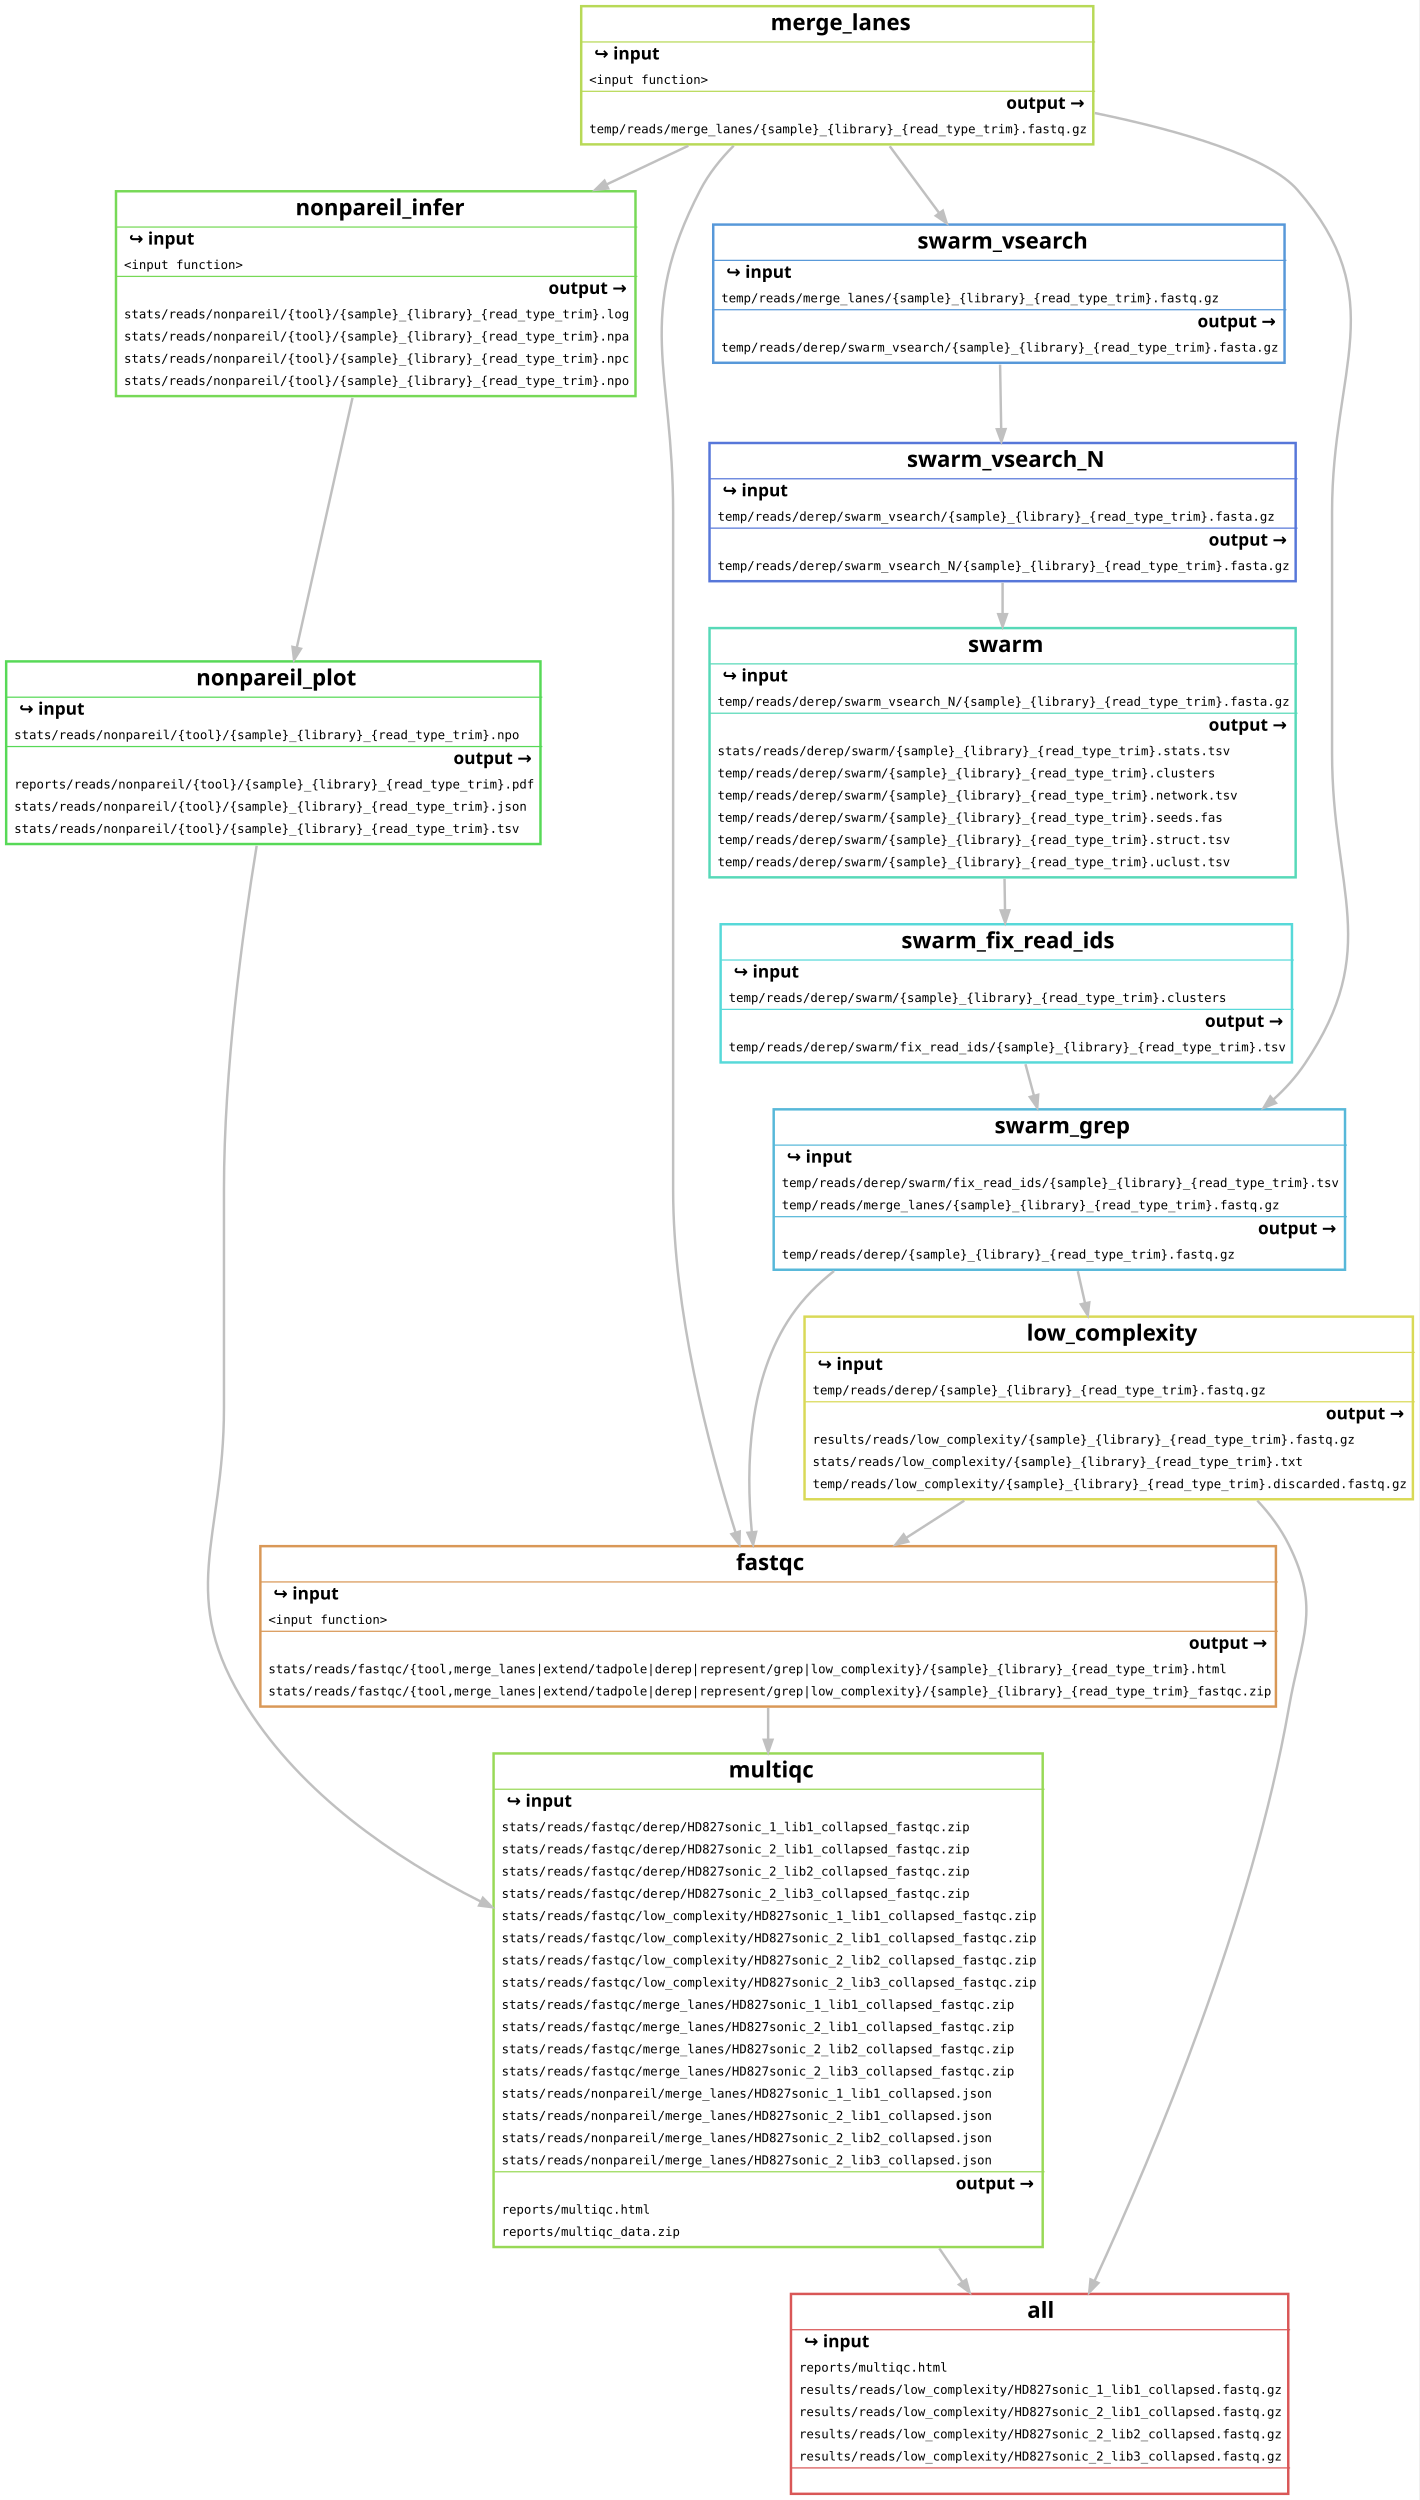
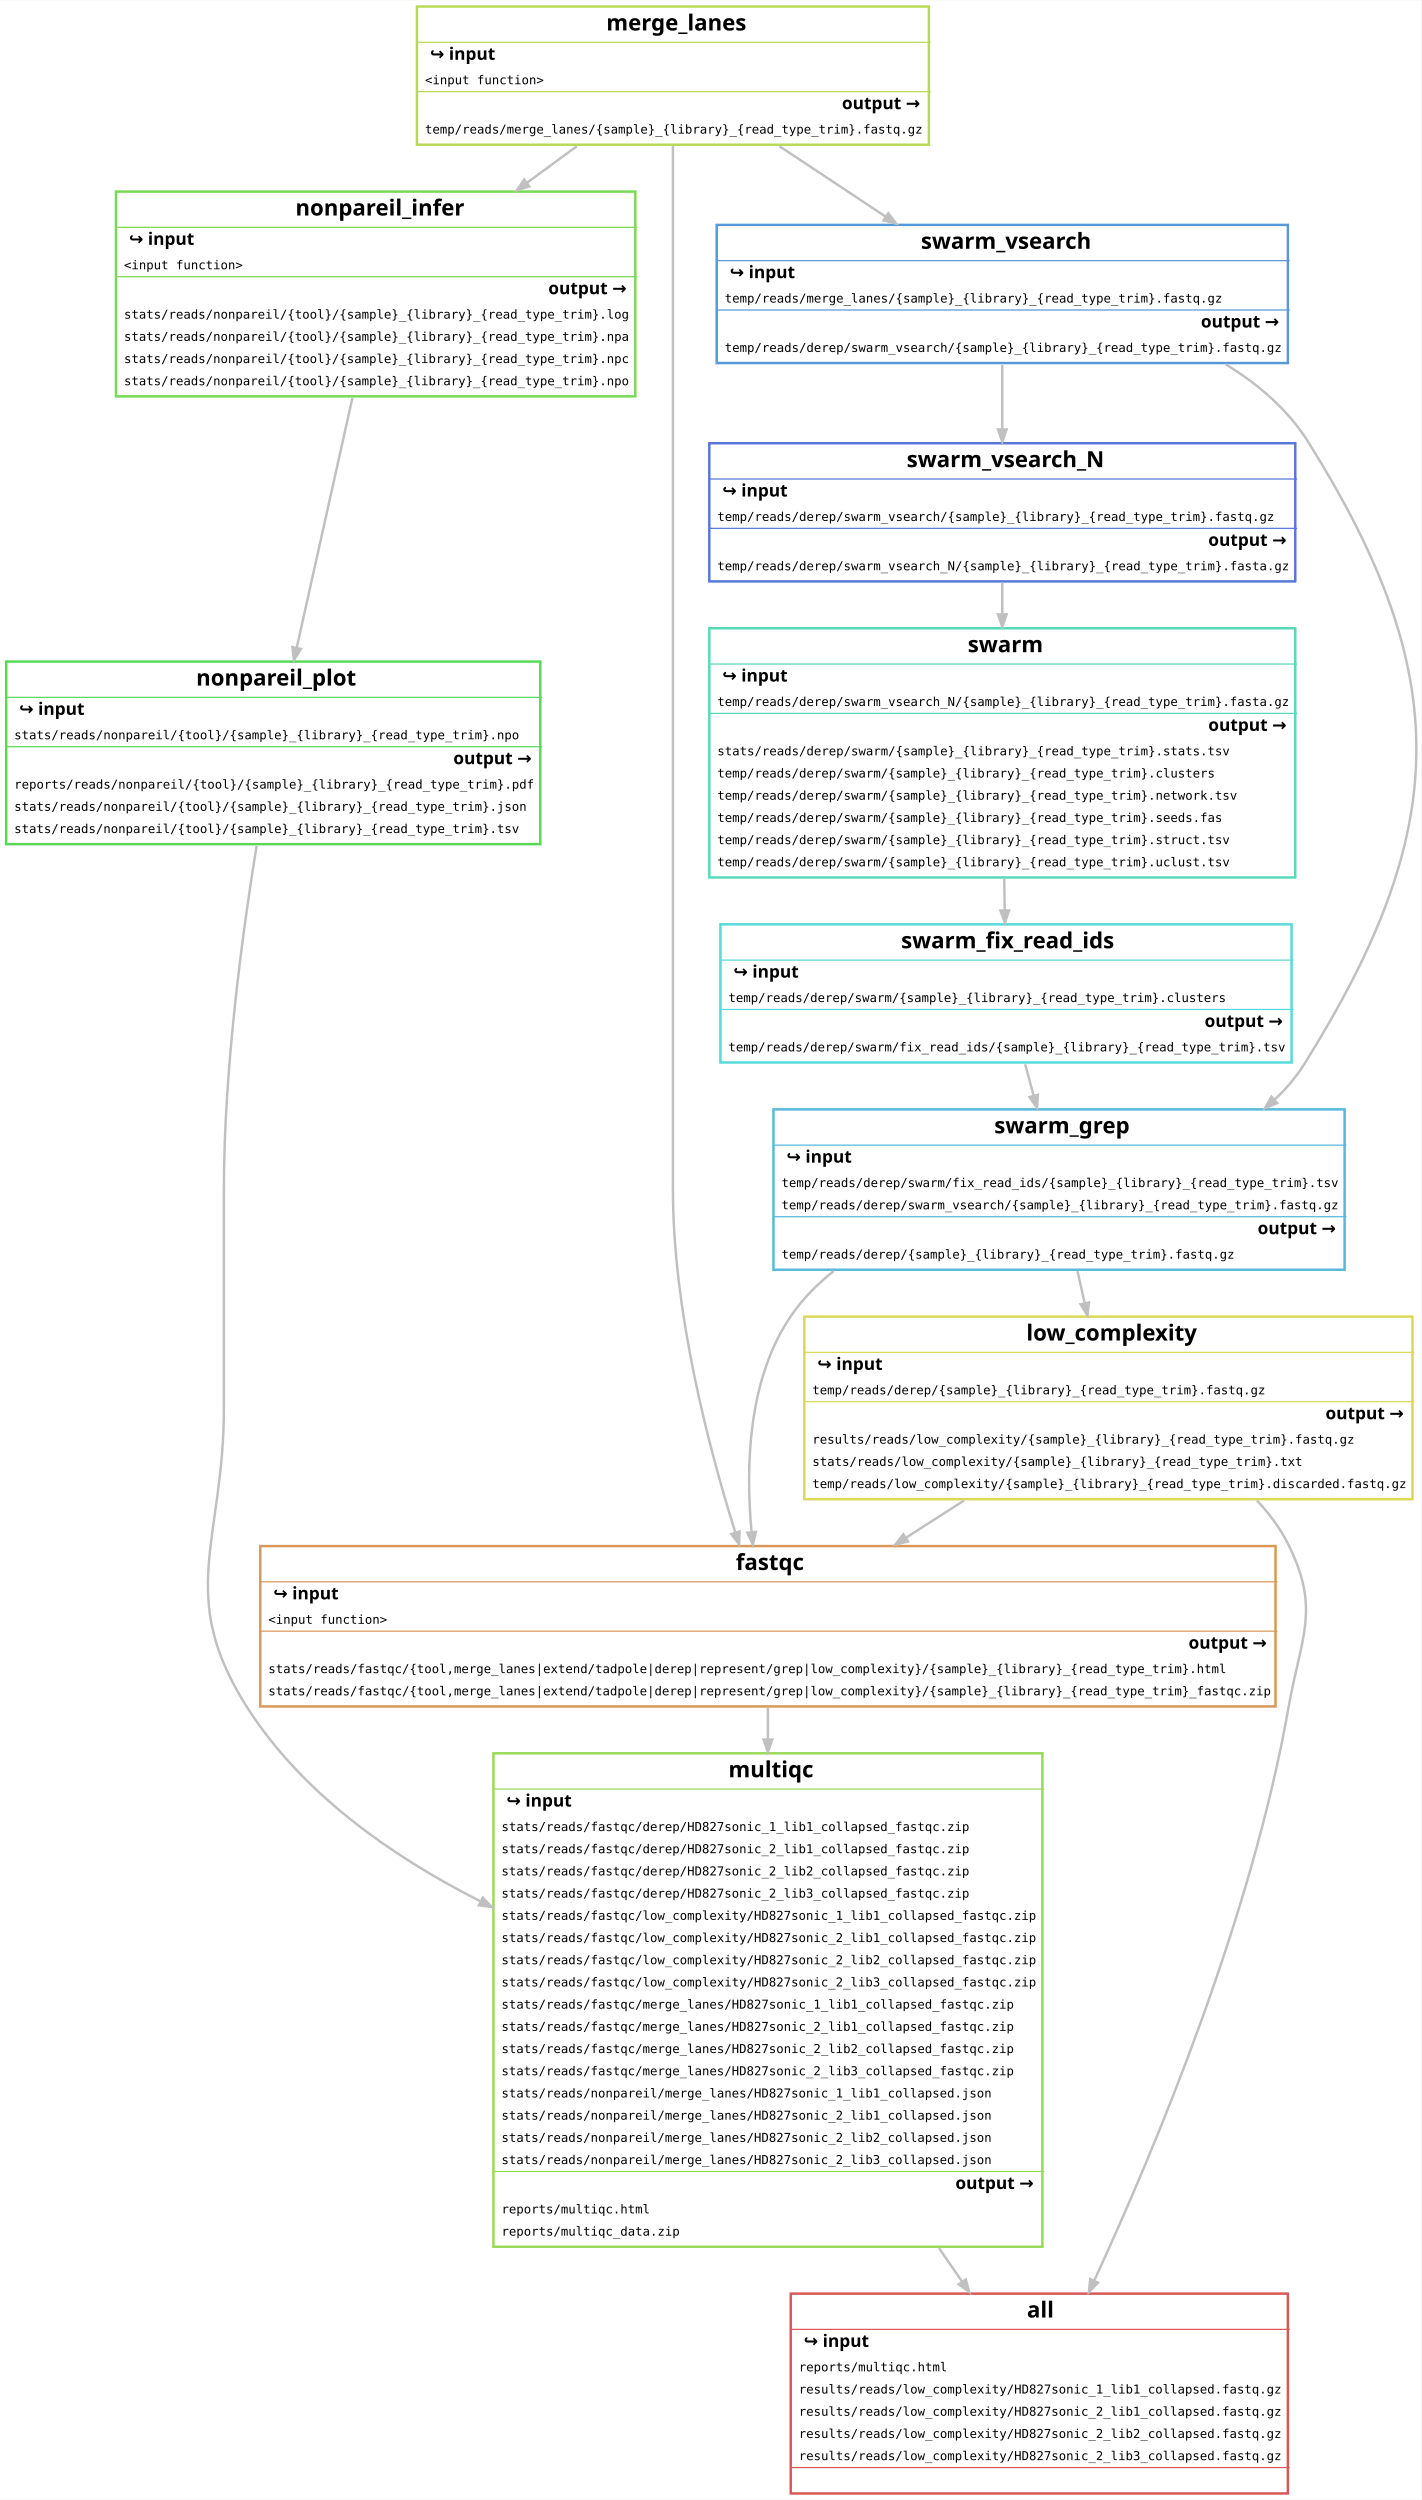
- <svg xmlns="http://www.w3.org/2000/svg" width="1150pt" height="2026pt" viewBox="0.00 0.00 1150.00 2026.00">
+ <svg xmlns="http://www.w3.org/2000/svg" width="1152pt" height="2026pt" viewBox="0.00 0.00 1152.34 2026.00">
  <g id="graph0" class="graph" transform="scale(1 1) rotate(0) translate(4 2022)">
-     <polygon fill="#ffffff" stroke="transparent" points="-4,4 -4,-2022 1146,-2022 1146,4 -4,4" />
+     <polygon fill="#ffffff" stroke="transparent" points="-4,4 -4,-2022 1148.34,-2022 1148.34,4 -4,4" />
    <g id="node1" class="node">
      <text text-anchor="start" x="828.5" y="-143.6" font-family="sans" font-weight="bold" font-size="18.00" fill="#000000">all</text>
      <text text-anchor="start" x="643.5" y="-119.8" font-family="sans" font-size="10.00" fill="#000000"> </text>
      <text text-anchor="start" x="647.5" y="-119.8" font-family="sans" font-weight="bold" font-size="14.00" fill="#000000">↪ input</text>
      <text text-anchor="start" x="700.5" y="-119.8" font-family="sans" font-size="10.00" fill="#000000"> </text>
      <text text-anchor="start" x="643.5" y="-100" font-family="monospace" font-size="10.00" fill="#000000">reports/multiqc.html</text>
      <text text-anchor="start" x="643.5" y="-82" font-family="monospace" font-size="10.00" fill="#000000">results/reads/low_complexity/HD827sonic_1_lib1_collapsed.fastq.gz</text>
      <text text-anchor="start" x="643.5" y="-64" font-family="monospace" font-size="10.00" fill="#000000">results/reads/low_complexity/HD827sonic_2_lib1_collapsed.fastq.gz</text>
      <text text-anchor="start" x="643.5" y="-46" font-family="monospace" font-size="10.00" fill="#000000">results/reads/low_complexity/HD827sonic_2_lib2_collapsed.fastq.gz</text>
      <text text-anchor="start" x="643.5" y="-28" font-family="monospace" font-size="10.00" fill="#000000">results/reads/low_complexity/HD827sonic_2_lib3_collapsed.fastq.gz</text>
      <text text-anchor="start" x="1027.5" y="-10" font-family="sans" font-size="10.00" fill="#000000">  </text>
      <polygon fill="#d95757" stroke="#d95757" points="637.5,-134 637.5,-134 1041.5,-134 1041.5,-134 637.5,-134" />
      <polygon fill="#d95757" stroke="#d95757" points="637.5,-22 637.5,-22 1041.5,-22 1041.5,-22 637.5,-22" />
      <polygon fill="none" stroke="#d95757" stroke-width="2" points="637,-1 637,-163 1040,-163 1040,-1 637,-1" />
    </g>
    <g id="node2" class="node">
      <text text-anchor="start" x="586.5" y="-581.6" font-family="sans" font-weight="bold" font-size="18.00" fill="#000000">multiqc</text>
      <text text-anchor="start" x="402.5" y="-557.8" font-family="sans" font-size="10.00" fill="#000000"> </text>
      <text text-anchor="start" x="406.5" y="-557.8" font-family="sans" font-weight="bold" font-size="14.00" fill="#000000">↪ input</text>
      <text text-anchor="start" x="459.5" y="-557.8" font-family="sans" font-size="10.00" fill="#000000"> </text>
      <text text-anchor="start" x="402.5" y="-538" font-family="monospace" font-size="10.00" fill="#000000">stats/reads/fastqc/derep/HD827sonic_1_lib1_collapsed_fastqc.zip</text>
      <text text-anchor="start" x="402.5" y="-520" font-family="monospace" font-size="10.00" fill="#000000">stats/reads/fastqc/derep/HD827sonic_2_lib1_collapsed_fastqc.zip</text>
      <text text-anchor="start" x="402.5" y="-502" font-family="monospace" font-size="10.00" fill="#000000">stats/reads/fastqc/derep/HD827sonic_2_lib2_collapsed_fastqc.zip</text>
      <text text-anchor="start" x="402.5" y="-484" font-family="monospace" font-size="10.00" fill="#000000">stats/reads/fastqc/derep/HD827sonic_2_lib3_collapsed_fastqc.zip</text>
      <text text-anchor="start" x="402.5" y="-466" font-family="monospace" font-size="10.00" fill="#000000">stats/reads/fastqc/low_complexity/HD827sonic_1_lib1_collapsed_fastqc.zip</text>
      <text text-anchor="start" x="402.5" y="-448" font-family="monospace" font-size="10.00" fill="#000000">stats/reads/fastqc/low_complexity/HD827sonic_2_lib1_collapsed_fastqc.zip</text>
      <text text-anchor="start" x="402.5" y="-430" font-family="monospace" font-size="10.00" fill="#000000">stats/reads/fastqc/low_complexity/HD827sonic_2_lib2_collapsed_fastqc.zip</text>
      <text text-anchor="start" x="402.5" y="-412" font-family="monospace" font-size="10.00" fill="#000000">stats/reads/fastqc/low_complexity/HD827sonic_2_lib3_collapsed_fastqc.zip</text>
      <text text-anchor="start" x="402.5" y="-394" font-family="monospace" font-size="10.00" fill="#000000">stats/reads/fastqc/merge_lanes/HD827sonic_1_lib1_collapsed_fastqc.zip</text>
      <text text-anchor="start" x="402.5" y="-376" font-family="monospace" font-size="10.00" fill="#000000">stats/reads/fastqc/merge_lanes/HD827sonic_2_lib1_collapsed_fastqc.zip</text>
      <text text-anchor="start" x="402.5" y="-358" font-family="monospace" font-size="10.00" fill="#000000">stats/reads/fastqc/merge_lanes/HD827sonic_2_lib2_collapsed_fastqc.zip</text>
      <text text-anchor="start" x="402.5" y="-340" font-family="monospace" font-size="10.00" fill="#000000">stats/reads/fastqc/merge_lanes/HD827sonic_2_lib3_collapsed_fastqc.zip</text>
      <text text-anchor="start" x="402.5" y="-322" font-family="monospace" font-size="10.00" fill="#000000">stats/reads/nonpareil/merge_lanes/HD827sonic_1_lib1_collapsed.json</text>
      <text text-anchor="start" x="402.5" y="-304" font-family="monospace" font-size="10.00" fill="#000000">stats/reads/nonpareil/merge_lanes/HD827sonic_2_lib1_collapsed.json</text>
      <text text-anchor="start" x="402.5" y="-286" font-family="monospace" font-size="10.00" fill="#000000">stats/reads/nonpareil/merge_lanes/HD827sonic_2_lib2_collapsed.json</text>
      <text text-anchor="start" x="402.5" y="-268" font-family="monospace" font-size="10.00" fill="#000000">stats/reads/nonpareil/merge_lanes/HD827sonic_2_lib3_collapsed.json</text>
      <text text-anchor="start" x="766.5" y="-247.8" font-family="sans" font-size="10.00" fill="#000000"> </text>
      <text text-anchor="start" x="770.5" y="-247.8" font-family="sans" font-weight="bold" font-size="14.00" fill="#000000">output →</text>
      <text text-anchor="start" x="831.5" y="-247.8" font-family="sans" font-size="10.00" fill="#000000"> </text>
      <text text-anchor="start" x="402.5" y="-228" font-family="monospace" font-size="10.00" fill="#000000">reports/multiqc.html</text>
      <text text-anchor="start" x="402.5" y="-210" font-family="monospace" font-size="10.00" fill="#000000">reports/multiqc_data.zip</text>
      <polygon fill="#98d957" stroke="#98d957" points="396.5,-572 396.5,-572 842.5,-572 842.5,-572 396.5,-572" />
      <polygon fill="#98d957" stroke="#98d957" points="396.5,-262 396.5,-262 842.5,-262 842.5,-262 396.5,-262" />
      <polygon fill="none" stroke="#98d957" stroke-width="2" points="396,-201 396,-601 841,-601 841,-201 396,-201" />
    </g>
-     <g id="edge2" class="edge">
+     <g id="edge1" class="edge">
      <path fill="none" stroke="#c0c0c0" stroke-width="2" d="M757.205,-199.877C763.642,-190.543 769.939,-181.414 775.997,-172.629" />
      <polygon fill="#c0c0c0" stroke="#c0c0c0" stroke-width="2" points="778.933,-174.536 781.73,-164.317 773.171,-170.562 778.933,-174.536" />
    </g>
    <g id="node3" class="node">
      <text text-anchor="start" x="592.5" y="-749.6" font-family="sans" font-weight="bold" font-size="18.00" fill="#000000">fastqc</text>
      <text text-anchor="start" x="213.5" y="-725.8" font-family="sans" font-size="10.00" fill="#000000"> </text>
      <text text-anchor="start" x="217.5" y="-725.8" font-family="sans" font-weight="bold" font-size="14.00" fill="#000000">↪ input</text>
      <text text-anchor="start" x="270.5" y="-725.8" font-family="sans" font-size="10.00" fill="#000000"> </text>
      <text text-anchor="start" x="213.5" y="-706" font-family="monospace" font-size="10.00" fill="#000000">&lt;input function&gt;</text>
      <text text-anchor="start" x="955.5" y="-685.8" font-family="sans" font-size="10.00" fill="#000000"> </text>
      <text text-anchor="start" x="959.5" y="-685.8" font-family="sans" font-weight="bold" font-size="14.00" fill="#000000">output →</text>
      <text text-anchor="start" x="1020.5" y="-685.8" font-family="sans" font-size="10.00" fill="#000000"> </text>
      <text text-anchor="start" x="213.5" y="-666" font-family="monospace" font-size="10.00" fill="#000000">stats/reads/fastqc/{tool,merge_lanes|extend/tadpole|derep|represent/grep|low_complexity}/{sample}_{library}_{read_type_trim}.html</text>
      <text text-anchor="start" x="213.5" y="-648" font-family="monospace" font-size="10.00" fill="#000000">stats/reads/fastqc/{tool,merge_lanes|extend/tadpole|derep|represent/grep|low_complexity}/{sample}_{library}_{read_type_trim}_fastqc.zip</text>
      <polygon fill="#d99857" stroke="#d99857" points="207.5,-740 207.5,-740 1031.5,-740 1031.5,-740 207.5,-740" />
      <polygon fill="#d99857" stroke="#d99857" points="207.5,-700 207.5,-700 1031.5,-700 1031.5,-700 207.5,-700" />
      <polygon fill="none" stroke="#d99857" stroke-width="2" points="207,-639 207,-769 1030,-769 1030,-639 207,-639" />
    </g>
    <g id="edge3" class="edge">
      <path fill="none" stroke="#c0c0c0" stroke-width="2" d="M618.5,-637.88C618.5,-629.783 618.5,-621.203 618.5,-612.294" />
      <polygon fill="#c0c0c0" stroke="#c0c0c0" stroke-width="2" points="622,-612.104 618.5,-602.104 615,-612.104 622,-612.104" />
    </g>
    <g id="node4" class="node">
-       <text text-anchor="start" x="620.5" y="-1997.6" font-family="sans" font-weight="bold" font-size="18.00" fill="#000000">merge_lanes</text>
-       <text text-anchor="start" x="473.5" y="-1973.8" font-family="sans" font-size="10.00" fill="#000000"> </text>
-       <text text-anchor="start" x="477.5" y="-1973.8" font-family="sans" font-weight="bold" font-size="14.00" fill="#000000">↪ input</text>
-       <text text-anchor="start" x="530.5" y="-1973.8" font-family="sans" font-size="10.00" fill="#000000"> </text>
-       <text text-anchor="start" x="473.5" y="-1954" font-family="monospace" font-size="10.00" fill="#000000">&lt;input function&gt;</text>
-       <text text-anchor="start" x="807.5" y="-1933.8" font-family="sans" font-size="10.00" fill="#000000"> </text>
-       <text text-anchor="start" x="811.5" y="-1933.8" font-family="sans" font-weight="bold" font-size="14.00" fill="#000000">output →</text>
-       <text text-anchor="start" x="872.5" y="-1933.8" font-family="sans" font-size="10.00" fill="#000000"> </text>
-       <text text-anchor="start" x="473.5" y="-1914" font-family="monospace" font-size="10.00" fill="#000000">temp/reads/merge_lanes/{sample}_{library}_{read_type_trim}.fastq.gz</text>
-       <polygon fill="#b8d957" stroke="#b8d957" points="467.5,-1988 467.5,-1988 883.5,-1988 883.5,-1988 467.5,-1988" />
-       <polygon fill="#b8d957" stroke="#b8d957" points="467.5,-1948 467.5,-1948 883.5,-1948 883.5,-1948 467.5,-1948" />
-       <polygon fill="none" stroke="#b8d957" stroke-width="2" points="467,-1905 467,-2017 882,-2017 882,-1905 467,-1905" />
-     </g>
-     <g id="edge7" class="edge">
-       <path fill="none" stroke="#c0c0c0" stroke-width="2" d="M590.609,-1903.931C579.912,-1893.202 570.333,-1881.165 563.5,-1868 509.873,-1764.677 541.5,-1723.411 541.5,-1607 541.5,-1607 541.5,-1607 541.5,-1058 541.5,-960.386 569.801,-851.02 592.087,-780.028" />
+       <text text-anchor="start" x="487.5" y="-1997.6" font-family="sans" font-weight="bold" font-size="18.00" fill="#000000">merge_lanes</text>
+       <text text-anchor="start" x="340.5" y="-1973.8" font-family="sans" font-size="10.00" fill="#000000"> </text>
+       <text text-anchor="start" x="344.5" y="-1973.8" font-family="sans" font-weight="bold" font-size="14.00" fill="#000000">↪ input</text>
+       <text text-anchor="start" x="397.5" y="-1973.8" font-family="sans" font-size="10.00" fill="#000000"> </text>
+       <text text-anchor="start" x="340.5" y="-1954" font-family="monospace" font-size="10.00" fill="#000000">&lt;input function&gt;</text>
+       <text text-anchor="start" x="674.5" y="-1933.8" font-family="sans" font-size="10.00" fill="#000000"> </text>
+       <text text-anchor="start" x="678.5" y="-1933.8" font-family="sans" font-weight="bold" font-size="14.00" fill="#000000">output →</text>
+       <text text-anchor="start" x="739.5" y="-1933.8" font-family="sans" font-size="10.00" fill="#000000"> </text>
+       <text text-anchor="start" x="340.5" y="-1914" font-family="monospace" font-size="10.00" fill="#000000">temp/reads/merge_lanes/{sample}_{library}_{read_type_trim}.fastq.gz</text>
+       <polygon fill="#b8d957" stroke="#b8d957" points="334.5,-1988 334.5,-1988 750.5,-1988 750.5,-1988 334.5,-1988" />
+       <polygon fill="#b8d957" stroke="#b8d957" points="334.5,-1948 334.5,-1948 750.5,-1948 750.5,-1948 334.5,-1948" />
+       <polygon fill="none" stroke="#b8d957" stroke-width="2" points="334,-1905 334,-2017 749,-2017 749,-1905 334,-1905" />
+     </g>
+     <g id="edge6" class="edge">
+       <path fill="none" stroke="#c0c0c0" stroke-width="2" d="M541.5,-1903.98C541.5,-1834.02 541.5,-1711.786 541.5,-1607 541.5,-1607 541.5,-1607 541.5,-1058 541.5,-960.386 569.801,-851.02 592.087,-780.028" />
      <polygon fill="#c0c0c0" stroke="#c0c0c0" stroke-width="2" points="595.495,-780.861 595.188,-770.271 588.824,-778.741 595.495,-780.861" />
    </g>
    <g id="node6" class="node">
      <text text-anchor="start" x="235.5" y="-1847.6" font-family="sans" font-weight="bold" font-size="18.00" fill="#000000">nonpareil_infer</text>
      <text text-anchor="start" x="96.5" y="-1823.8" font-family="sans" font-size="10.00" fill="#000000"> </text>
      <text text-anchor="start" x="100.5" y="-1823.8" font-family="sans" font-weight="bold" font-size="14.00" fill="#000000">↪ input</text>
      <text text-anchor="start" x="153.5" y="-1823.8" font-family="sans" font-size="10.00" fill="#000000"> </text>
      <text text-anchor="start" x="96.5" y="-1804" font-family="monospace" font-size="10.00" fill="#000000">&lt;input function&gt;</text>
      <text text-anchor="start" x="436.5" y="-1783.8" font-family="sans" font-size="10.00" fill="#000000"> </text>
      <text text-anchor="start" x="440.5" y="-1783.8" font-family="sans" font-weight="bold" font-size="14.00" fill="#000000">output →</text>
      <text text-anchor="start" x="501.5" y="-1783.8" font-family="sans" font-size="10.00" fill="#000000"> </text>
      <text text-anchor="start" x="96.5" y="-1764" font-family="monospace" font-size="10.00" fill="#000000">stats/reads/nonpareil/{tool}/{sample}_{library}_{read_type_trim}.log</text>
      <text text-anchor="start" x="96.5" y="-1746" font-family="monospace" font-size="10.00" fill="#000000">stats/reads/nonpareil/{tool}/{sample}_{library}_{read_type_trim}.npa</text>
      <text text-anchor="start" x="96.5" y="-1728" font-family="monospace" font-size="10.00" fill="#000000">stats/reads/nonpareil/{tool}/{sample}_{library}_{read_type_trim}.npc</text>
      <text text-anchor="start" x="96.5" y="-1710" font-family="monospace" font-size="10.00" fill="#000000">stats/reads/nonpareil/{tool}/{sample}_{library}_{read_type_trim}.npo</text>
      <polygon fill="#77d957" stroke="#77d957" points="90.5,-1838 90.5,-1838 512.5,-1838 512.5,-1838 90.5,-1838" />
      <polygon fill="#77d957" stroke="#77d957" points="90.5,-1798 90.5,-1798 512.5,-1798 512.5,-1798 90.5,-1798" />
      <polygon fill="none" stroke="#77d957" stroke-width="2" points="90,-1701 90,-1867 511,-1867 511,-1701 90,-1701" />
    </g>
    <g id="edge9" class="edge">
-       <path fill="none" stroke="#c0c0c0" stroke-width="2" d="M553.847,-1903.9C532.646,-1893.866 510.136,-1883.213 487.625,-1872.559" />
-       <polygon fill="#c0c0c0" stroke="#c0c0c0" stroke-width="2" points="488.859,-1869.271 478.323,-1868.157 485.865,-1875.598 488.859,-1869.271" />
-     </g>
-     <g id="node7" class="node">
-       <text text-anchor="start" x="802" y="-1103.6" font-family="sans" font-weight="bold" font-size="18.00" fill="#000000">swarm_grep</text>
-       <text text-anchor="start" x="629.5" y="-1079.8" font-family="sans" font-size="10.00" fill="#000000"> </text>
-       <text text-anchor="start" x="633.5" y="-1079.8" font-family="sans" font-weight="bold" font-size="14.00" fill="#000000">↪ input</text>
-       <text text-anchor="start" x="686.5" y="-1079.8" font-family="sans" font-size="10.00" fill="#000000"> </text>
-       <text text-anchor="start" x="629.5" y="-1060" font-family="monospace" font-size="10.00" fill="#000000">temp/reads/derep/swarm/fix_read_ids/{sample}_{library}_{read_type_trim}.tsv</text>
-       <text text-anchor="start" x="629.5" y="-1042" font-family="monospace" font-size="10.00" fill="#000000">temp/reads/merge_lanes/{sample}_{library}_{read_type_trim}.fastq.gz</text>
-       <text text-anchor="start" x="1011.5" y="-1021.8" font-family="sans" font-size="10.00" fill="#000000"> </text>
-       <text text-anchor="start" x="1015.5" y="-1021.8" font-family="sans" font-weight="bold" font-size="14.00" fill="#000000">output →</text>
-       <text text-anchor="start" x="1076.5" y="-1021.8" font-family="sans" font-size="10.00" fill="#000000"> </text>
-       <text text-anchor="start" x="629.5" y="-1002" font-family="monospace" font-size="10.00" fill="#000000">temp/reads/derep/{sample}_{library}_{read_type_trim}.fastq.gz</text>
-       <polygon fill="#57b8d9" stroke="#57b8d9" points="623.5,-1094 623.5,-1094 1087.5,-1094 1087.5,-1094 623.5,-1094" />
-       <polygon fill="#57b8d9" stroke="#57b8d9" points="623.5,-1036 623.5,-1036 1087.5,-1036 1087.5,-1036 623.5,-1036" />
-       <polygon fill="none" stroke="#57b8d9" stroke-width="2" points="623,-993 623,-1123 1086,-1123 1086,-993 623,-993" />
-     </g>
-     <g id="edge11" class="edge">
-       <path fill="none" stroke="#c0c0c0" stroke-width="2" d="M883.156,-1930.415C955.358,-1915.489 1024.101,-1894.859 1047.5,-1868 1124.134,-1780.034 1075.5,-1723.666 1075.5,-1607 1075.5,-1607 1075.5,-1607 1075.5,-1412 1075.5,-1299.574 1116.247,-1253.287 1053.5,-1160 1046.248,-1149.218 1037.491,-1139.513 1027.746,-1130.786" />
-       <polygon fill="#c0c0c0" stroke="#c0c0c0" stroke-width="2" points="1029.998,-1128.106 1020.111,-1124.301 1025.467,-1133.442 1029.998,-1128.106" />
-     </g>
-     <g id="node11" class="node">
-       <text text-anchor="start" x="739.5" y="-1820.6" font-family="sans" font-weight="bold" font-size="18.00" fill="#000000">swarm_vsearch</text>
-       <text text-anchor="start" x="580.5" y="-1796.8" font-family="sans" font-size="10.00" fill="#000000"> </text>
-       <text text-anchor="start" x="584.5" y="-1796.8" font-family="sans" font-weight="bold" font-size="14.00" fill="#000000">↪ input</text>
-       <text text-anchor="start" x="637.5" y="-1796.8" font-family="sans" font-size="10.00" fill="#000000"> </text>
-       <text text-anchor="start" x="580.5" y="-1777" font-family="monospace" font-size="10.00" fill="#000000">temp/reads/merge_lanes/{sample}_{library}_{read_type_trim}.fastq.gz</text>
-       <text text-anchor="start" x="962.5" y="-1756.8" font-family="sans" font-size="10.00" fill="#000000"> </text>
-       <text text-anchor="start" x="966.5" y="-1756.8" font-family="sans" font-weight="bold" font-size="14.00" fill="#000000">output →</text>
-       <text text-anchor="start" x="1027.5" y="-1756.8" font-family="sans" font-size="10.00" fill="#000000"> </text>
-       <text text-anchor="start" x="580.5" y="-1737" font-family="monospace" font-size="10.00" fill="#000000">temp/reads/derep/swarm_vsearch/{sample}_{library}_{read_type_trim}.fasta.gz</text>
-       <polygon fill="#5798d9" stroke="#5798d9" points="574.5,-1811 574.5,-1811 1038.5,-1811 1038.5,-1811 574.5,-1811" />
-       <polygon fill="#5798d9" stroke="#5798d9" points="574.5,-1771 574.5,-1771 1038.5,-1771 1038.5,-1771 574.5,-1771" />
-       <polygon fill="none" stroke="#5798d9" stroke-width="2" points="574,-1728 574,-1840 1037,-1840 1037,-1728 574,-1728" />
-     </g>
-     <g id="edge15" class="edge">
-       <path fill="none" stroke="#c0c0c0" stroke-width="2" d="M717.032,-1903.533C729.86,-1886.201 744.033,-1867.05 757.207,-1849.25" />
-       <polygon fill="#c0c0c0" stroke="#c0c0c0" stroke-width="2" points="760.046,-1851.299 763.182,-1841.178 754.419,-1847.134 760.046,-1851.299" />
+       <path fill="none" stroke="#c0c0c0" stroke-width="2" d="M463.587,-1903.778C450.596,-1894.237 436.848,-1884.139 423.064,-1874.016" />
+       <polygon fill="#c0c0c0" stroke="#c0c0c0" stroke-width="2" points="425.081,-1871.155 414.949,-1868.056 420.937,-1876.796 425.081,-1871.155" />
+     </g>
+     <g id="node8" class="node">
+       <text text-anchor="start" x="742.5" y="-1820.6" font-family="sans" font-weight="bold" font-size="18.00" fill="#000000">swarm_vsearch</text>
+       <text text-anchor="start" x="583.5" y="-1796.8" font-family="sans" font-size="10.00" fill="#000000"> </text>
+       <text text-anchor="start" x="587.5" y="-1796.8" font-family="sans" font-weight="bold" font-size="14.00" fill="#000000">↪ input</text>
+       <text text-anchor="start" x="640.5" y="-1796.8" font-family="sans" font-size="10.00" fill="#000000"> </text>
+       <text text-anchor="start" x="583.5" y="-1777" font-family="monospace" font-size="10.00" fill="#000000">temp/reads/merge_lanes/{sample}_{library}_{read_type_trim}.fastq.gz</text>
+       <text text-anchor="start" x="965.5" y="-1756.8" font-family="sans" font-size="10.00" fill="#000000"> </text>
+       <text text-anchor="start" x="969.5" y="-1756.8" font-family="sans" font-weight="bold" font-size="14.00" fill="#000000">output →</text>
+       <text text-anchor="start" x="1030.5" y="-1756.8" font-family="sans" font-size="10.00" fill="#000000"> </text>
+       <text text-anchor="start" x="583.5" y="-1737" font-family="monospace" font-size="10.00" fill="#000000">temp/reads/derep/swarm_vsearch/{sample}_{library}_{read_type_trim}.fastq.gz</text>
+       <polygon fill="#5798d9" stroke="#5798d9" points="577.5,-1811 577.5,-1811 1041.5,-1811 1041.5,-1811 577.5,-1811" />
+       <polygon fill="#5798d9" stroke="#5798d9" points="577.5,-1771 577.5,-1771 1041.5,-1771 1041.5,-1771 577.5,-1771" />
+       <polygon fill="none" stroke="#5798d9" stroke-width="2" points="577,-1728 577,-1840 1040,-1840 1040,-1728 577,-1728" />
+     </g>
+     <g id="edge12" class="edge">
+       <path fill="none" stroke="#c0c0c0" stroke-width="2" d="M627.818,-1903.778C655.295,-1885.562 685.833,-1865.319 713.865,-1846.735" />
+       <polygon fill="#c0c0c0" stroke="#c0c0c0" stroke-width="2" points="716.078,-1849.468 722.479,-1841.025 712.21,-1843.634 716.078,-1849.468" />
    </g>
    <g id="node5" class="node">
      <text text-anchor="start" x="155" y="-1466.6" font-family="sans" font-weight="bold" font-size="18.00" fill="#000000">nonpareil_plot</text>
      <text text-anchor="start" x="7.5" y="-1442.8" font-family="sans" font-size="10.00" fill="#000000"> </text>
      <text text-anchor="start" x="11.5" y="-1442.8" font-family="sans" font-weight="bold" font-size="14.00" fill="#000000">↪ input</text>
      <text text-anchor="start" x="64.5" y="-1442.8" font-family="sans" font-size="10.00" fill="#000000"> </text>
      <text text-anchor="start" x="7.5" y="-1423" font-family="monospace" font-size="10.00" fill="#000000">stats/reads/nonpareil/{tool}/{sample}_{library}_{read_type_trim}.npo</text>
      <text text-anchor="start" x="359.5" y="-1402.8" font-family="sans" font-size="10.00" fill="#000000"> </text>
      <text text-anchor="start" x="363.5" y="-1402.8" font-family="sans" font-weight="bold" font-size="14.00" fill="#000000">output →</text>
      <text text-anchor="start" x="424.5" y="-1402.8" font-family="sans" font-size="10.00" fill="#000000"> </text>
      <text text-anchor="start" x="7.5" y="-1383" font-family="monospace" font-size="10.00" fill="#000000">reports/reads/nonpareil/{tool}/{sample}_{library}_{read_type_trim}.pdf</text>
      <text text-anchor="start" x="7.5" y="-1365" font-family="monospace" font-size="10.00" fill="#000000">stats/reads/nonpareil/{tool}/{sample}_{library}_{read_type_trim}.json</text>
      <text text-anchor="start" x="7.5" y="-1347" font-family="monospace" font-size="10.00" fill="#000000">stats/reads/nonpareil/{tool}/{sample}_{library}_{read_type_trim}.tsv</text>
      <polygon fill="#57d957" stroke="#57d957" points="1.5,-1457 1.5,-1457 435.5,-1457 435.5,-1457 1.5,-1457" />
      <polygon fill="#57d957" stroke="#57d957" points="1.5,-1417 1.5,-1417 435.5,-1417 435.5,-1417 1.5,-1417" />
      <polygon fill="none" stroke="#57d957" stroke-width="2" points="1,-1338 1,-1486 434,-1486 434,-1338 1,-1338" />
    </g>
    <g id="edge4" class="edge">
      <path fill="none" stroke="#c0c0c0" stroke-width="2" d="M204.014,-1336.662C192.401,-1265.186 177.5,-1154.64 177.5,-1058 177.5,-1058 177.5,-1058 177.5,-881 177.5,-772.67 138.174,-729.287 196.5,-638 240.862,-568.568 313.153,-517.555 385.469,-481.036" />
      <polygon fill="#c0c0c0" stroke="#c0c0c0" stroke-width="2" points="387.346,-484.012 394.746,-476.43 384.233,-477.743 387.346,-484.012" />
    </g>
    <g id="edge8" class="edge">
      <path fill="none" stroke="#c0c0c0" stroke-width="2" d="M281.666,-1699.587C268.165,-1639.075 250.046,-1557.869 236.506,-1497.182" />
      <polygon fill="#c0c0c0" stroke="#c0c0c0" stroke-width="2" points="239.882,-1496.243 234.288,-1487.245 233.05,-1497.767 239.882,-1496.243" />
    </g>
-     <g id="edge6" class="edge">
+     <g id="node7" class="node">
+       <text text-anchor="start" x="802" y="-1103.6" font-family="sans" font-weight="bold" font-size="18.00" fill="#000000">swarm_grep</text>
+       <text text-anchor="start" x="629.5" y="-1079.8" font-family="sans" font-size="10.00" fill="#000000"> </text>
+       <text text-anchor="start" x="633.5" y="-1079.8" font-family="sans" font-weight="bold" font-size="14.00" fill="#000000">↪ input</text>
+       <text text-anchor="start" x="686.5" y="-1079.8" font-family="sans" font-size="10.00" fill="#000000"> </text>
+       <text text-anchor="start" x="629.5" y="-1060" font-family="monospace" font-size="10.00" fill="#000000">temp/reads/derep/swarm/fix_read_ids/{sample}_{library}_{read_type_trim}.tsv</text>
+       <text text-anchor="start" x="629.5" y="-1042" font-family="monospace" font-size="10.00" fill="#000000">temp/reads/derep/swarm_vsearch/{sample}_{library}_{read_type_trim}.fastq.gz</text>
+       <text text-anchor="start" x="1011.5" y="-1021.8" font-family="sans" font-size="10.00" fill="#000000"> </text>
+       <text text-anchor="start" x="1015.5" y="-1021.8" font-family="sans" font-weight="bold" font-size="14.00" fill="#000000">output →</text>
+       <text text-anchor="start" x="1076.5" y="-1021.8" font-family="sans" font-size="10.00" fill="#000000"> </text>
+       <text text-anchor="start" x="629.5" y="-1002" font-family="monospace" font-size="10.00" fill="#000000">temp/reads/derep/{sample}_{library}_{read_type_trim}.fastq.gz</text>
+       <polygon fill="#57b8d9" stroke="#57b8d9" points="623.5,-1094 623.5,-1094 1087.5,-1094 1087.5,-1094 623.5,-1094" />
+       <polygon fill="#57b8d9" stroke="#57b8d9" points="623.5,-1036 623.5,-1036 1087.5,-1036 1087.5,-1036 623.5,-1036" />
+       <polygon fill="none" stroke="#57b8d9" stroke-width="2" points="623,-993 623,-1123 1086,-1123 1086,-993 623,-993" />
+     </g>
+     <g id="edge7" class="edge">
      <path fill="none" stroke="#c0c0c0" stroke-width="2" d="M671.916,-991.977C658.741,-981.628 646.948,-969.712 637.5,-956 602.479,-905.174 600.211,-834.106 605.274,-780.394" />
      <polygon fill="#c0c0c0" stroke="#c0c0c0" stroke-width="2" points="608.777,-780.545 606.338,-770.235 601.815,-779.817 608.777,-780.545" />
    </g>
    <g id="node12" class="node">
      <text text-anchor="start" x="828" y="-935.6" font-family="sans" font-weight="bold" font-size="18.00" fill="#000000">low_complexity</text>
      <text text-anchor="start" x="654.5" y="-911.8" font-family="sans" font-size="10.00" fill="#000000"> </text>
      <text text-anchor="start" x="658.5" y="-911.8" font-family="sans" font-weight="bold" font-size="14.00" fill="#000000">↪ input</text>
      <text text-anchor="start" x="711.5" y="-911.8" font-family="sans" font-size="10.00" fill="#000000"> </text>
      <text text-anchor="start" x="654.5" y="-892" font-family="monospace" font-size="10.00" fill="#000000">temp/reads/derep/{sample}_{library}_{read_type_trim}.fastq.gz</text>
      <text text-anchor="start" x="1066.5" y="-871.8" font-family="sans" font-size="10.00" fill="#000000"> </text>
      <text text-anchor="start" x="1070.5" y="-871.8" font-family="sans" font-weight="bold" font-size="14.00" fill="#000000">output →</text>
      <text text-anchor="start" x="1131.5" y="-871.8" font-family="sans" font-size="10.00" fill="#000000"> </text>
      <text text-anchor="start" x="654.5" y="-852" font-family="monospace" font-size="10.00" fill="#000000">results/reads/low_complexity/{sample}_{library}_{read_type_trim}.fastq.gz</text>
      <text text-anchor="start" x="654.5" y="-834" font-family="monospace" font-size="10.00" fill="#000000">stats/reads/low_complexity/{sample}_{library}_{read_type_trim}.txt</text>
      <text text-anchor="start" x="654.5" y="-816" font-family="monospace" font-size="10.00" fill="#000000">temp/reads/low_complexity/{sample}_{library}_{read_type_trim}.discarded.fastq.gz</text>
      <polygon fill="#d9d957" stroke="#d9d957" points="648.5,-926 648.5,-926 1142.5,-926 1142.5,-926 648.5,-926" />
      <polygon fill="#d9d957" stroke="#d9d957" points="648.5,-886 648.5,-886 1142.5,-886 1142.5,-886 648.5,-886" />
      <polygon fill="none" stroke="#d9d957" stroke-width="2" points="648,-807 648,-955 1141,-955 1141,-807 648,-807" />
    </g>
    <g id="edge16" class="edge">
      <path fill="none" stroke="#c0c0c0" stroke-width="2" d="M869.451,-991.84C871.37,-983.35 873.355,-974.567 875.329,-965.832" />
      <polygon fill="#c0c0c0" stroke="#c0c0c0" stroke-width="2" points="878.759,-966.533 877.549,-956.007 871.931,-964.99 878.759,-966.533" />
    </g>
-     <g id="node8" class="node">
+     <g id="edge10" class="edge">
+       <path fill="none" stroke="#c0c0c0" stroke-width="2" d="M989.69,-1726.892C1016.237,-1710.722 1040.111,-1690.138 1056.5,-1664 1175.501,-1474.219 1172.217,-1349.958 1053.5,-1160 1046.763,-1149.219 1038.493,-1139.528 1029.193,-1130.823" />
+       <polygon fill="#c0c0c0" stroke="#c0c0c0" stroke-width="2" points="1031.336,-1128.046 1021.523,-1124.052 1026.703,-1133.294 1031.336,-1128.046" />
+     </g>
+     <g id="node11" class="node">
+       <text text-anchor="start" x="731" y="-1643.6" font-family="sans" font-weight="bold" font-size="18.00" fill="#000000">swarm_vsearch_N</text>
+       <text text-anchor="start" x="577.5" y="-1619.8" font-family="sans" font-size="10.00" fill="#000000"> </text>
+       <text text-anchor="start" x="581.5" y="-1619.8" font-family="sans" font-weight="bold" font-size="14.00" fill="#000000">↪ input</text>
+       <text text-anchor="start" x="634.5" y="-1619.8" font-family="sans" font-size="10.00" fill="#000000"> </text>
+       <text text-anchor="start" x="577.5" y="-1600" font-family="monospace" font-size="10.00" fill="#000000">temp/reads/derep/swarm_vsearch/{sample}_{library}_{read_type_trim}.fastq.gz</text>
+       <text text-anchor="start" x="971.5" y="-1579.8" font-family="sans" font-size="10.00" fill="#000000"> </text>
+       <text text-anchor="start" x="975.5" y="-1579.8" font-family="sans" font-weight="bold" font-size="14.00" fill="#000000">output →</text>
+       <text text-anchor="start" x="1036.5" y="-1579.8" font-family="sans" font-size="10.00" fill="#000000"> </text>
+       <text text-anchor="start" x="577.5" y="-1560" font-family="monospace" font-size="10.00" fill="#000000">temp/reads/derep/swarm_vsearch_N/{sample}_{library}_{read_type_trim}.fasta.gz</text>
+       <polygon fill="#5777d9" stroke="#5777d9" points="571.5,-1634 571.5,-1634 1047.5,-1634 1047.5,-1634 571.5,-1634" />
+       <polygon fill="#5777d9" stroke="#5777d9" points="571.5,-1594 571.5,-1594 1047.5,-1594 1047.5,-1594 571.5,-1594" />
+       <polygon fill="none" stroke="#5777d9" stroke-width="2" points="571,-1551 571,-1663 1046,-1663 1046,-1551 571,-1551" />
+     </g>
+     <g id="edge15" class="edge">
+       <path fill="none" stroke="#c0c0c0" stroke-width="2" d="M808.5,-1726.533C808.5,-1709.825 808.5,-1691.428 808.5,-1674.18" />
+       <polygon fill="#c0c0c0" stroke="#c0c0c0" stroke-width="2" points="812,-1674.178 808.5,-1664.178 805,-1674.178 812,-1674.178" />
+     </g>
+     <g id="node9" class="node">
      <text text-anchor="start" x="726.5" y="-1253.6" font-family="sans" font-weight="bold" font-size="18.00" fill="#000000">swarm_fix_read_ids</text>
      <text text-anchor="start" x="586.5" y="-1229.8" font-family="sans" font-size="10.00" fill="#000000"> </text>
      <text text-anchor="start" x="590.5" y="-1229.8" font-family="sans" font-weight="bold" font-size="14.00" fill="#000000">↪ input</text>
      <text text-anchor="start" x="643.5" y="-1229.8" font-family="sans" font-size="10.00" fill="#000000"> </text>
      <text text-anchor="start" x="586.5" y="-1210" font-family="monospace" font-size="10.00" fill="#000000">temp/reads/derep/swarm/{sample}_{library}_{read_type_trim}.clusters</text>
      <text text-anchor="start" x="968.5" y="-1189.8" font-family="sans" font-size="10.00" fill="#000000"> </text>
      <text text-anchor="start" x="972.5" y="-1189.8" font-family="sans" font-weight="bold" font-size="14.00" fill="#000000">output →</text>
      <text text-anchor="start" x="1033.5" y="-1189.8" font-family="sans" font-size="10.00" fill="#000000"> </text>
      <text text-anchor="start" x="586.5" y="-1170" font-family="monospace" font-size="10.00" fill="#000000">temp/reads/derep/swarm/fix_read_ids/{sample}_{library}_{read_type_trim}.tsv</text>
      <polygon fill="#57d9d9" stroke="#57d9d9" points="580.5,-1244 580.5,-1244 1044.5,-1244 1044.5,-1244 580.5,-1244" />
      <polygon fill="#57d9d9" stroke="#57d9d9" points="580.5,-1204 580.5,-1204 1044.5,-1204 1044.5,-1204 580.5,-1204" />
      <polygon fill="none" stroke="#57d9d9" stroke-width="2" points="580,-1161 580,-1273 1043,-1273 1043,-1161 580,-1161" />
    </g>
-     <g id="edge10" class="edge">
+     <g id="edge11" class="edge">
      <path fill="none" stroke="#c0c0c0" stroke-width="2" d="M827.024,-1159.597C829.279,-1151.26 831.629,-1142.571 833.963,-1133.938" />
      <polygon fill="#c0c0c0" stroke="#c0c0c0" stroke-width="2" points="837.355,-1134.803 836.587,-1124.236 830.598,-1132.975 837.355,-1134.803" />
    </g>
-     <g id="node9" class="node">
+     <g id="node10" class="node">
      <text text-anchor="start" x="780.5" y="-1493.6" font-family="sans" font-weight="bold" font-size="18.00" fill="#000000">swarm</text>
      <text text-anchor="start" x="577.5" y="-1469.8" font-family="sans" font-size="10.00" fill="#000000"> </text>
      <text text-anchor="start" x="581.5" y="-1469.8" font-family="sans" font-weight="bold" font-size="14.00" fill="#000000">↪ input</text>
      <text text-anchor="start" x="634.5" y="-1469.8" font-family="sans" font-size="10.00" fill="#000000"> </text>
      <text text-anchor="start" x="577.5" y="-1450" font-family="monospace" font-size="10.00" fill="#000000">temp/reads/derep/swarm_vsearch_N/{sample}_{library}_{read_type_trim}.fasta.gz</text>
      <text text-anchor="start" x="971.5" y="-1429.8" font-family="sans" font-size="10.00" fill="#000000"> </text>
      <text text-anchor="start" x="975.5" y="-1429.8" font-family="sans" font-weight="bold" font-size="14.00" fill="#000000">output →</text>
      <text text-anchor="start" x="1036.5" y="-1429.8" font-family="sans" font-size="10.00" fill="#000000"> </text>
      <text text-anchor="start" x="577.5" y="-1410" font-family="monospace" font-size="10.00" fill="#000000">stats/reads/derep/swarm/{sample}_{library}_{read_type_trim}.stats.tsv</text>
      <text text-anchor="start" x="577.5" y="-1392" font-family="monospace" font-size="10.00" fill="#000000">temp/reads/derep/swarm/{sample}_{library}_{read_type_trim}.clusters</text>
      <text text-anchor="start" x="577.5" y="-1374" font-family="monospace" font-size="10.00" fill="#000000">temp/reads/derep/swarm/{sample}_{library}_{read_type_trim}.network.tsv</text>
      <text text-anchor="start" x="577.5" y="-1356" font-family="monospace" font-size="10.00" fill="#000000">temp/reads/derep/swarm/{sample}_{library}_{read_type_trim}.seeds.fas</text>
      <text text-anchor="start" x="577.5" y="-1338" font-family="monospace" font-size="10.00" fill="#000000">temp/reads/derep/swarm/{sample}_{library}_{read_type_trim}.struct.tsv</text>
      <text text-anchor="start" x="577.5" y="-1320" font-family="monospace" font-size="10.00" fill="#000000">temp/reads/derep/swarm/{sample}_{library}_{read_type_trim}.uclust.tsv</text>
      <polygon fill="#57d9b8" stroke="#57d9b8" points="571.5,-1484 571.5,-1484 1047.5,-1484 1047.5,-1484 571.5,-1484" />
      <polygon fill="#57d9b8" stroke="#57d9b8" points="571.5,-1444 571.5,-1444 1047.5,-1444 1047.5,-1444 571.5,-1444" />
      <polygon fill="none" stroke="#57d9b8" stroke-width="2" points="571,-1311 571,-1513 1046,-1513 1046,-1311 571,-1311" />
    </g>
-     <g id="edge12" class="edge">
+     <g id="edge13" class="edge">
      <path fill="none" stroke="#c0c0c0" stroke-width="2" d="M810.07,-1309.931C810.203,-1301.314 810.335,-1292.744 810.462,-1284.492" />
      <polygon fill="#c0c0c0" stroke="#c0c0c0" stroke-width="2" points="813.965,-1284.283 810.62,-1274.23 806.966,-1284.175 813.965,-1284.283" />
    </g>
-     <g id="node10" class="node">
-       <text text-anchor="start" x="731" y="-1643.6" font-family="sans" font-weight="bold" font-size="18.00" fill="#000000">swarm_vsearch_N</text>
-       <text text-anchor="start" x="577.5" y="-1619.8" font-family="sans" font-size="10.00" fill="#000000"> </text>
-       <text text-anchor="start" x="581.5" y="-1619.8" font-family="sans" font-weight="bold" font-size="14.00" fill="#000000">↪ input</text>
-       <text text-anchor="start" x="634.5" y="-1619.8" font-family="sans" font-size="10.00" fill="#000000"> </text>
-       <text text-anchor="start" x="577.5" y="-1600" font-family="monospace" font-size="10.00" fill="#000000">temp/reads/derep/swarm_vsearch/{sample}_{library}_{read_type_trim}.fasta.gz</text>
-       <text text-anchor="start" x="971.5" y="-1579.8" font-family="sans" font-size="10.00" fill="#000000"> </text>
-       <text text-anchor="start" x="975.5" y="-1579.8" font-family="sans" font-weight="bold" font-size="14.00" fill="#000000">output →</text>
-       <text text-anchor="start" x="1036.5" y="-1579.8" font-family="sans" font-size="10.00" fill="#000000"> </text>
-       <text text-anchor="start" x="577.5" y="-1560" font-family="monospace" font-size="10.00" fill="#000000">temp/reads/derep/swarm_vsearch_N/{sample}_{library}_{read_type_trim}.fasta.gz</text>
-       <polygon fill="#5777d9" stroke="#5777d9" points="571.5,-1634 571.5,-1634 1047.5,-1634 1047.5,-1634 571.5,-1634" />
-       <polygon fill="#5777d9" stroke="#5777d9" points="571.5,-1594 571.5,-1594 1047.5,-1594 1047.5,-1594 571.5,-1594" />
-       <polygon fill="none" stroke="#5777d9" stroke-width="2" points="571,-1551 571,-1663 1046,-1663 1046,-1551 571,-1551" />
-     </g>
-     <g id="edge13" class="edge">
+     <g id="edge14" class="edge">
      <path fill="none" stroke="#c0c0c0" stroke-width="2" d="M808.5,-1549.811C808.5,-1541.734 808.5,-1533.208 808.5,-1524.52" />
      <polygon fill="#c0c0c0" stroke="#c0c0c0" stroke-width="2" points="812,-1524.263 808.5,-1514.263 805,-1524.263 812,-1524.263" />
    </g>
-     <g id="edge14" class="edge">
-       <path fill="none" stroke="#c0c0c0" stroke-width="2" d="M806.474,-1726.533C806.757,-1709.825 807.069,-1691.428 807.361,-1674.18" />
-       <polygon fill="#c0c0c0" stroke="#c0c0c0" stroke-width="2" points="810.861,-1674.236 807.531,-1664.178 803.862,-1674.118 810.861,-1674.236" />
-     </g>
-     <g id="edge1" class="edge">
+     <g id="edge2" class="edge">
      <path fill="none" stroke="#c0c0c0" stroke-width="2" d="M1014.915,-805.953C1025.11,-795.112 1033.993,-783.122 1040.5,-770 1066.565,-717.441 1050.67,-695.778 1040.5,-638 1010.571,-467.973 932.849,-281.504 883.005,-173.498" />
      <polygon fill="#c0c0c0" stroke="#c0c0c0" stroke-width="2" points="886.101,-171.857 878.719,-164.257 879.751,-174.802 886.101,-171.857" />
    </g>
    <g id="edge5" class="edge">
      <path fill="none" stroke="#c0c0c0" stroke-width="2" d="M777.451,-805.936C761.832,-795.919 745.845,-785.667 730.318,-775.71" />
      <polygon fill="#c0c0c0" stroke="#c0c0c0" stroke-width="2" points="732.052,-772.663 721.745,-770.211 728.273,-778.556 732.052,-772.663" />
    </g>
  </g>
</svg>
